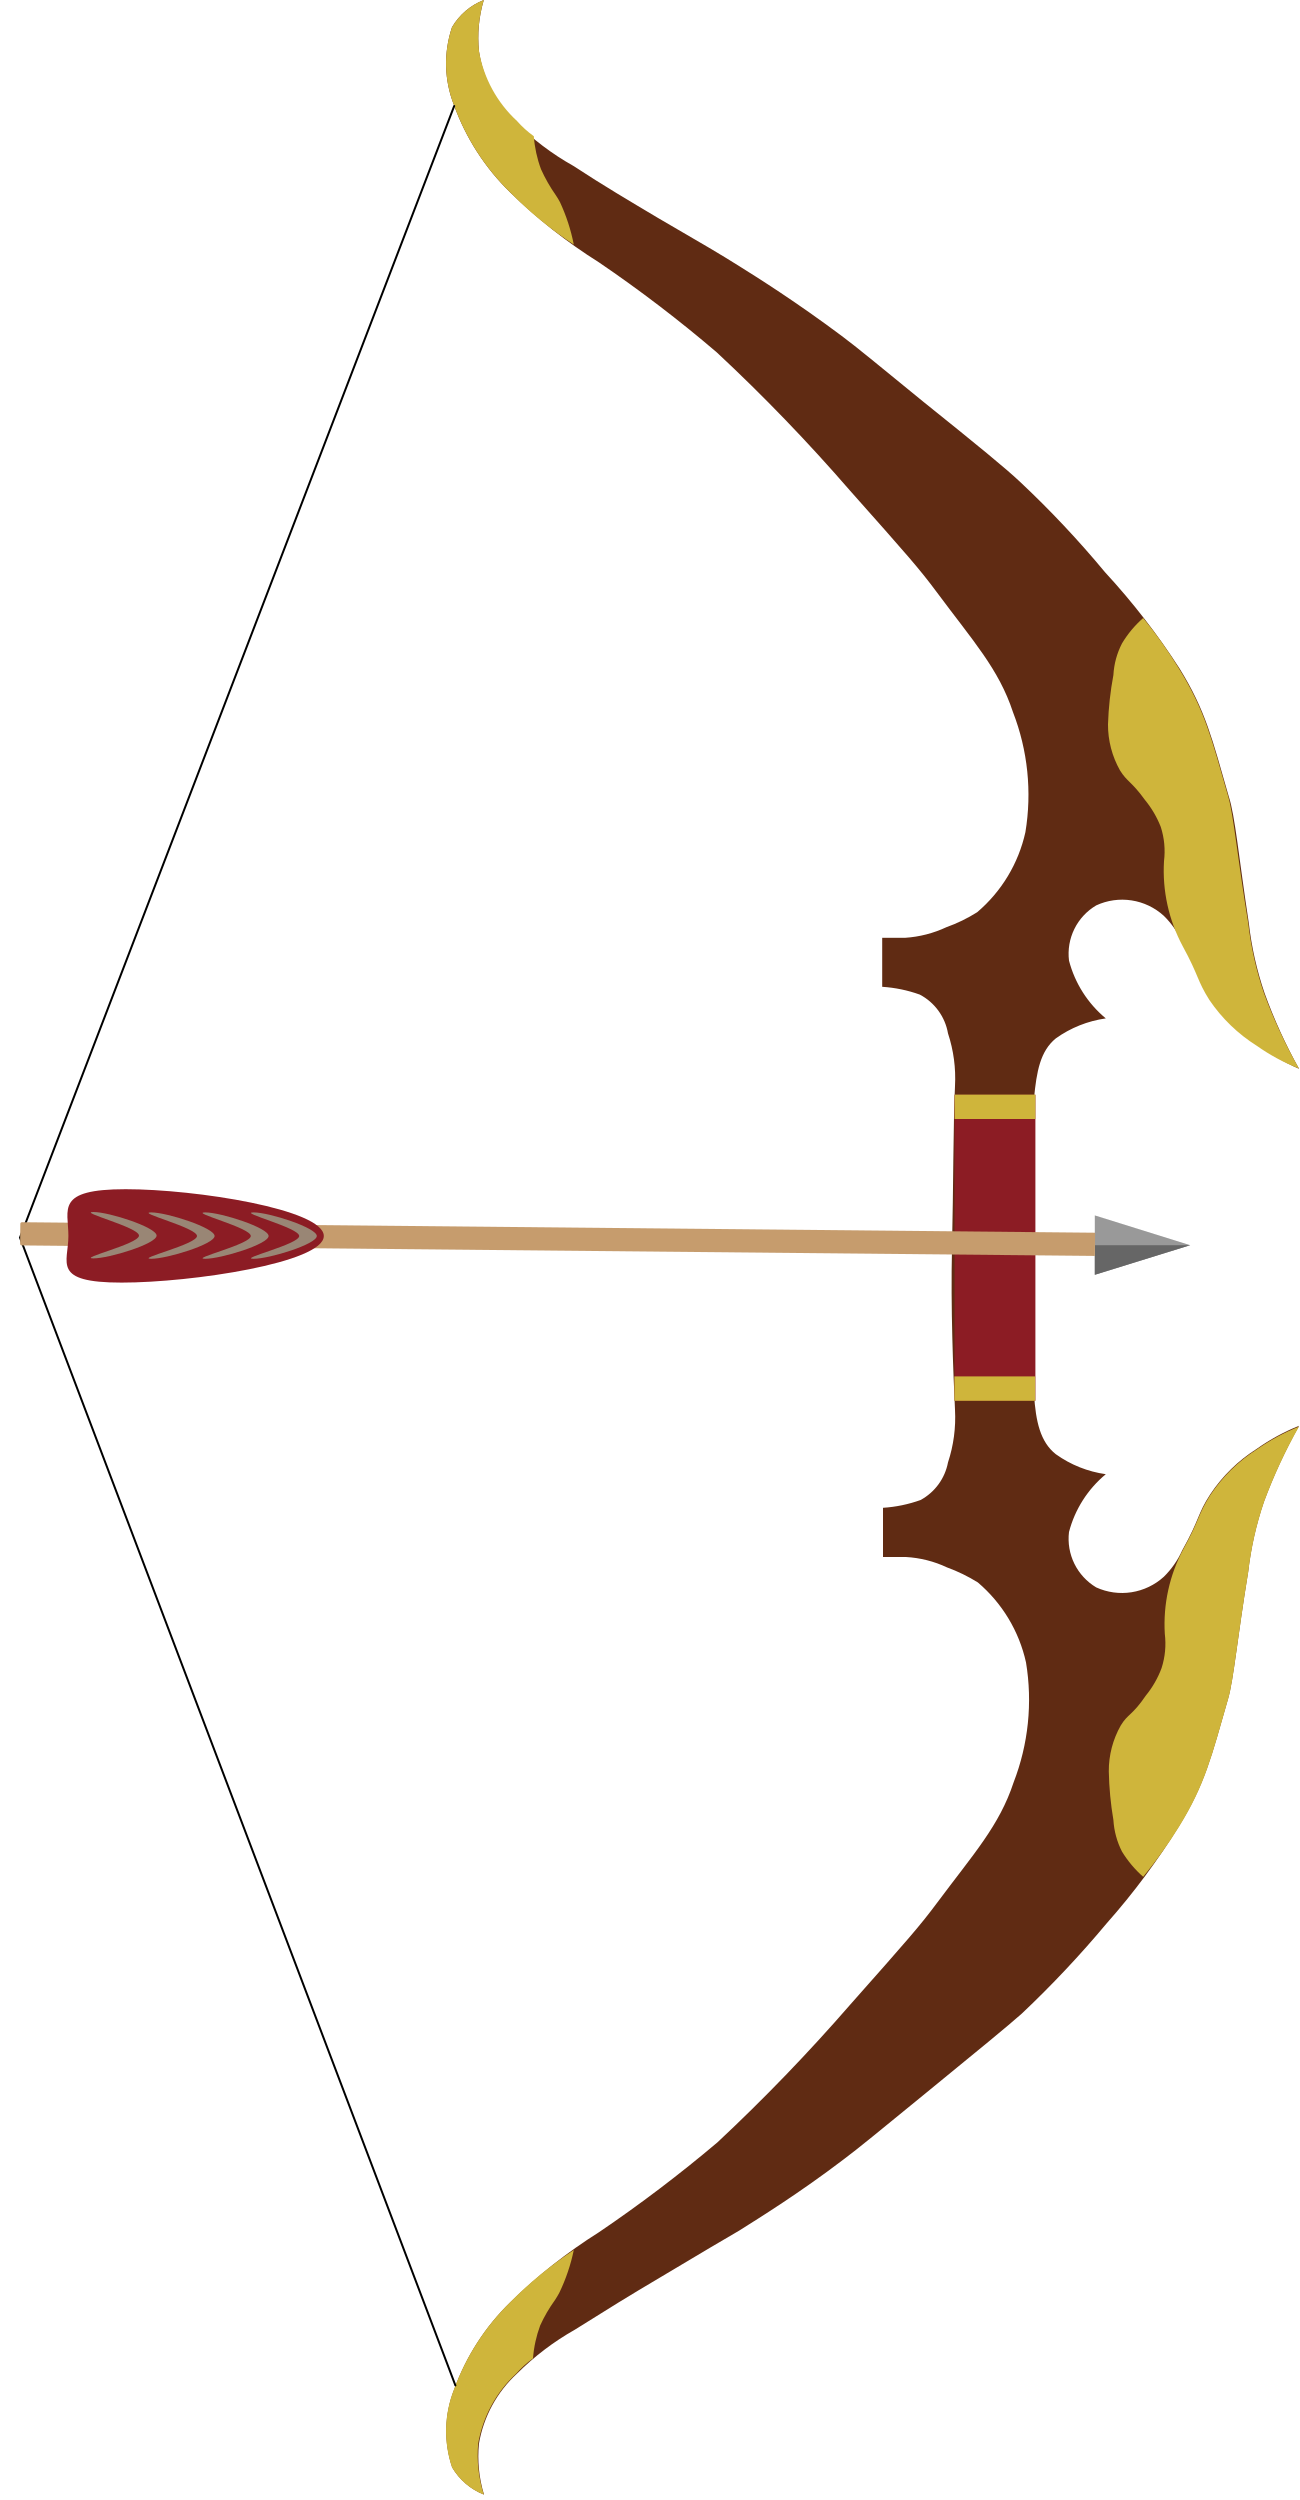
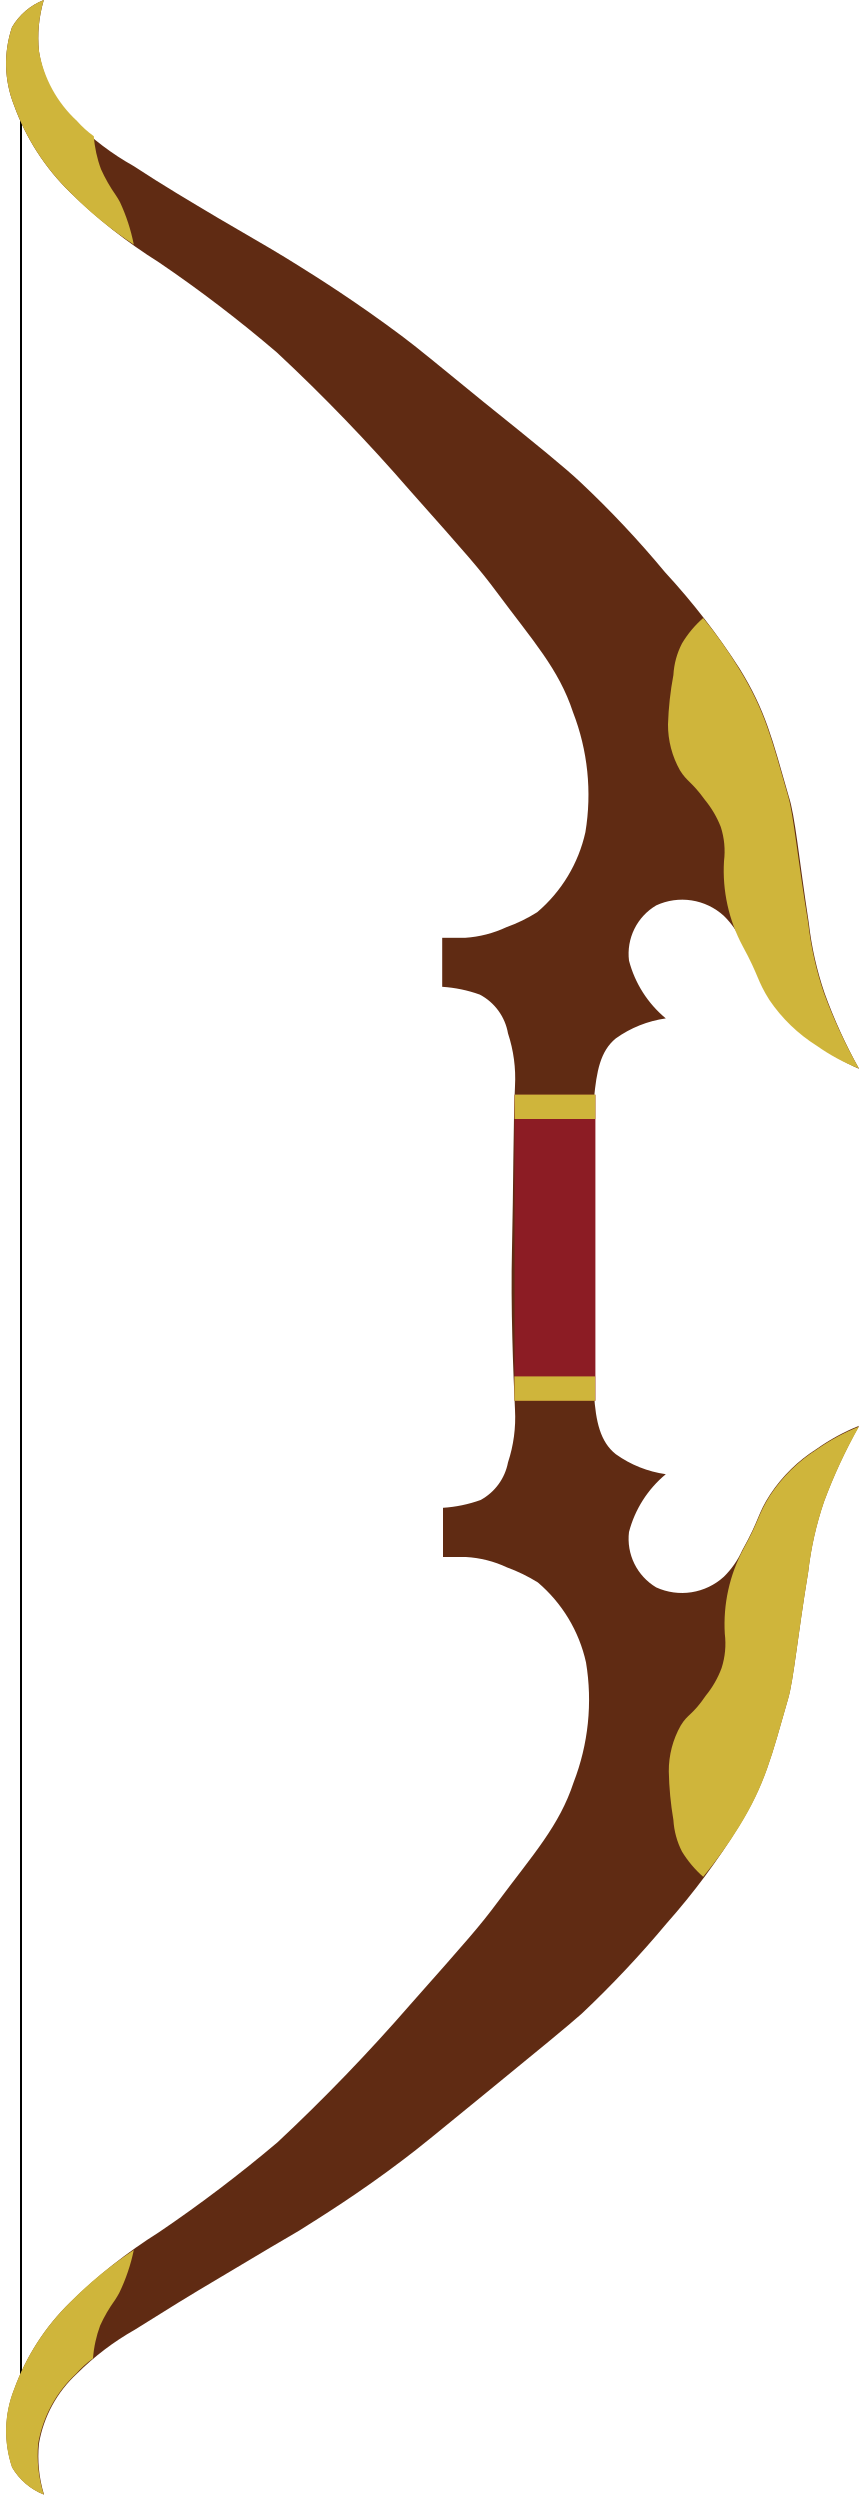
- <svg xmlns="http://www.w3.org/2000/svg" width="65" height="125" viewBox="0 0 65 125" fill="none">
-   <path d="M23.95 122.17C24.182 120.829 24.85 119.602 25.85 118.68C26.714 117.82 27.689 117.08 28.75 116.48C30.34 115.48 31.52 114.75 32.96 113.9C35.12 112.61 36.2 111.97 36.96 111.53C38.02 110.86 39.96 109.66 42.18 107.97C42.88 107.45 44.01 106.52 46.26 104.68C49 102.44 50.38 101.31 51.09 100.68C52.594 99.258 54.014 97.749 55.34 96.16C56.681 94.647 57.889 93.021 58.95 91.3C60.25 89.19 60.57 87.84 61.41 84.91C61.68 83.97 61.88 81.8 62.41 78.58C62.546 77.385 62.811 76.208 63.2 75.07C63.684 73.766 64.269 72.502 64.95 71.29C64.204 71.59 63.496 71.976 62.84 72.44C61.911 73.026 61.117 73.804 60.51 74.72C59.86 75.72 60.01 75.91 59.11 77.52C58.888 78.013 58.576 78.461 58.19 78.84C57.74 79.249 57.18 79.517 56.579 79.612C55.979 79.706 55.364 79.622 54.81 79.37C54.34 79.089 53.961 78.678 53.719 78.187C53.478 77.695 53.384 77.144 53.45 76.6C53.745 75.468 54.389 74.457 55.29 73.71C54.388 73.583 53.53 73.24 52.79 72.71C52.01 72.09 51.79 71.08 51.7 69.71C51.53 68.08 51.5 65.12 51.5 62.32C51.5 59.52 51.5 56.56 51.7 54.92C51.83 53.57 52.01 52.56 52.79 51.92C53.53 51.39 54.388 51.047 55.29 50.92C54.389 50.173 53.745 49.162 53.45 48.03C53.384 47.487 53.477 46.938 53.719 46.447C53.96 45.957 54.34 45.548 54.81 45.27C55.362 45.014 55.977 44.927 56.578 45.02C57.18 45.112 57.74 45.38 58.19 45.79C58.576 46.169 58.888 46.617 59.11 47.11C60.01 48.72 59.86 48.92 60.51 49.91C61.118 50.828 61.912 51.608 62.84 52.2C63.493 52.694 64.201 53.11 64.95 53.44C64.276 52.228 63.701 50.964 63.23 49.66C62.841 48.522 62.576 47.345 62.44 46.15C61.95 42.94 61.75 40.76 61.44 39.83C60.6 36.9 60.28 35.54 58.98 33.43C57.879 31.718 56.631 30.106 55.25 28.61C53.929 27.017 52.509 25.507 51 24.09C50.29 23.42 48.91 22.29 46.17 20.09C43.92 18.25 42.79 17.32 42.09 16.8C39.83 15.11 37.93 13.91 36.87 13.25C36.16 12.8 35.08 12.16 32.87 10.88C31.43 10.02 30.25 9.33 28.66 8.29C27.596 7.694 26.62 6.954 25.76 6.09C24.785 5.148 24.149 3.911 23.95 2.57C23.86 1.706 23.942 0.833 24.19 0C23.523 0.262 22.963 0.741 22.6 1.36C22.172 2.631 22.207 4.013 22.7 5.26C23.295 6.907 24.255 8.398 25.51 9.62C26.861 10.942 28.349 12.115 29.95 13.12C31.994 14.511 33.961 16.013 35.84 17.62C38.181 19.803 40.404 22.11 42.5 24.53C45.38 27.77 45.97 28.44 46.84 29.61C48.65 32.05 49.94 33.45 50.65 35.61C51.39 37.518 51.604 39.591 51.27 41.61C50.924 43.17 50.078 44.575 48.86 45.61C48.376 45.916 47.86 46.168 47.32 46.36C46.672 46.663 45.974 46.843 45.26 46.89H44.11V49.34C44.752 49.381 45.385 49.512 45.99 49.73C46.358 49.924 46.676 50.2 46.92 50.536C47.165 50.873 47.329 51.26 47.4 51.67C47.68 52.517 47.798 53.409 47.75 54.3C47.66 56.22 47.67 59.42 47.6 62.4C47.53 65.38 47.66 68.57 47.75 70.49C47.798 71.381 47.68 72.273 47.4 73.12C47.325 73.515 47.163 73.889 46.926 74.214C46.689 74.539 46.383 74.807 46.03 75C45.425 75.218 44.792 75.349 44.15 75.39V77.85C44.15 77.85 44.58 77.85 45.29 77.85C46.004 77.889 46.703 78.065 47.35 78.37C47.888 78.566 48.404 78.818 48.89 79.12C50.108 80.155 50.954 81.56 51.3 83.12C51.634 85.139 51.42 87.212 50.68 89.12C49.97 91.28 48.68 92.69 46.87 95.12C46 96.29 45.41 96.96 42.53 100.21C40.431 102.627 38.208 104.934 35.87 107.12C33.977 108.72 32.001 110.219 29.95 111.61C28.353 112.615 26.868 113.789 25.52 115.11C24.265 116.332 23.305 117.823 22.71 119.47C22.216 120.717 22.181 122.099 22.61 123.37C22.973 123.989 23.533 124.468 24.2 124.73C23.948 123.902 23.863 123.031 23.95 122.17Z" fill="#602B13" />
-   <path d="M28.69 12.23C27.54 11.476 26.474 10.601 25.51 9.62C24.255 8.398 23.295 6.907 22.7 5.26C22.206 4.013 22.171 2.631 22.6 1.36C22.962 0.741 23.522 0.262 24.19 0C23.941 0.829 23.859 1.699 23.95 2.56C24.182 3.901 24.85 5.128 25.85 6.05C26.1 6.334 26.382 6.589 26.69 6.81C26.732 7.374 26.853 7.93 27.05 8.46C27.255 8.916 27.503 9.351 27.79 9.76C27.867 9.873 27.937 9.989 28 10.11C28.314 10.786 28.546 11.498 28.69 12.23Z" fill="#CFB53B" />
-   <path d="M28.69 112.5C27.543 113.258 26.477 114.132 25.51 115.11C24.258 116.334 23.298 117.824 22.7 119.47C22.206 120.717 22.171 122.099 22.6 123.37C22.962 123.989 23.522 124.468 24.19 124.73C23.927 123.904 23.832 123.033 23.91 122.17C24.145 120.83 24.812 119.604 25.81 118.68C26.06 118.396 26.342 118.141 26.65 117.92C26.692 117.356 26.813 116.8 27.01 116.27C27.214 115.823 27.462 115.398 27.75 115C27.82 114.89 27.89 114.78 27.96 114.65C28.291 113.966 28.536 113.244 28.69 112.5Z" fill="#CFB53B" />
-   <path d="M64.95 53.43C64.204 53.136 63.495 52.753 62.84 52.29C61.9 51.699 61.093 50.919 60.47 50C59.84 49 59.96 48.82 59.13 47.3C58.435 45.999 58.113 44.532 58.2 43.06C58.271 42.485 58.217 41.902 58.04 41.35C57.849 40.861 57.583 40.406 57.25 40C56.57 39.06 56.36 39.1 56 38.52C55.604 37.818 55.397 37.026 55.4 36.22C55.426 35.391 55.517 34.565 55.67 33.75C55.7 33.199 55.847 32.66 56.1 32.17C56.385 31.694 56.743 31.265 57.16 30.9C57.814 31.701 58.412 32.547 58.95 33.43C60.25 35.54 60.57 36.89 61.41 39.82C61.68 40.75 61.88 42.93 62.41 46.15C62.547 47.345 62.812 48.522 63.2 49.66C63.682 50.961 64.267 52.222 64.95 53.43Z" fill="#CFB53B" />
-   <path d="M64.95 71.33C64.206 71.629 63.498 72.011 62.84 72.47C61.912 73.062 61.118 73.842 60.51 74.76C59.88 75.76 60 75.94 59.17 77.45C58.475 78.751 58.153 80.218 58.24 81.69C58.311 82.265 58.257 82.848 58.08 83.4C57.895 83.901 57.628 84.367 57.29 84.78C56.61 85.78 56.4 85.68 56.04 86.27C55.642 86.971 55.435 87.764 55.44 88.57C55.456 89.385 55.533 90.197 55.67 91C55.703 91.551 55.849 92.089 56.1 92.58C56.388 93.051 56.745 93.476 57.16 93.84C57.811 93.047 58.409 92.212 58.95 91.34C60.25 89.23 60.57 87.87 61.41 84.94C61.68 84.01 61.88 81.83 62.41 78.62C62.548 77.422 62.813 76.242 63.2 75.1C63.682 73.799 64.267 72.538 64.95 71.33Z" fill="#CFB53B" />
-   <path d="M22.71 5.3L1 61.88L22.77 119.27" stroke="black" stroke-width="0.1" stroke-miterlimit="10" stroke-linecap="round" />
-   <path d="M51.77 70.04V54.74H47.73V70.04H51.77Z" fill="#8C1C24" />
-   <path d="M51.77 55.95V54.73H47.73V55.95H51.77Z" fill="#CFB53B" />
-   <path d="M51.76 70.04V68.82H47.72V70.04H51.76Z" fill="#CFB53B" />
-   <path d="M59.51 62.26L54.74 60.77V63.74L59.51 62.26Z" fill="#999999" />
-   <path d="M54.74 63.74V62.26H59.51L54.74 63.74Z" fill="#666666" />
-   <path d="M54.754 61.666L54.743 62.796L1.086 62.271C1.064 62.271 1.044 62.262 1.029 62.247C1.014 62.232 1.006 62.212 1.006 62.19L1.016 61.19C1.016 61.169 1.025 61.149 1.04 61.134C1.055 61.119 1.076 61.111 1.097 61.111L54.754 61.636L54.754 61.666Z" fill="#C69C6D" />
-   <path d="M6.28 59.46C2.75 59.46 3.42 60.46 3.42 61.8C3.42 63.14 2.56 64.13 6.08 64.13C9.6 64.13 16.19 63.13 16.19 61.8C16.19 60.47 9.8 59.46 6.28 59.46Z" fill="#8C1C24" />
-   <path d="M12.68 60.62C11.89 60.62 14.96 61.38 14.96 61.8C14.96 62.22 11.89 62.94 12.68 62.94C13.47 62.94 15.84 62.21 15.84 61.8C15.84 61.39 13.47 60.62 12.68 60.62Z" fill="#998675" />
-   <path d="M10.26 60.62C9.47 60.62 12.54 61.38 12.54 61.8C12.54 62.22 9.47 62.94 10.26 62.94C11.05 62.94 13.43 62.21 13.43 61.8C13.43 61.39 11.05 60.62 10.26 60.62Z" fill="#998675" />
-   <path d="M7.56 60.62C6.77 60.62 9.85 61.38 9.85 61.8C9.85 62.22 6.77 62.94 7.56 62.94C8.35 62.94 10.73 62.21 10.73 61.8C10.73 61.39 8.35 60.62 7.56 60.62Z" fill="#998675" />
-   <path d="M4.67 60.6C3.88 60.6 6.95 61.36 6.95 61.78C6.95 62.2 3.88 62.92 4.67 62.92C5.46 62.92 7.83 62.19 7.83 61.78C7.83 61.37 5.46 60.6 4.67 60.6Z" fill="#998675" />
+ <svg xmlns="http://www.w3.org/2000/svg" width="43" height="125" viewBox="0 0 43 125" fill="none">
+   <line x1="1.05" y1="1" x2="1.05" y2="122" stroke="black" stroke-width="0.1" />
+   <path d="M1.95 122.17C2.182 120.829 2.85 119.602 3.85 118.68C4.714 117.82 5.689 117.08 6.75 116.48C8.34 115.48 9.52 114.75 10.96 113.9C13.12 112.61 14.2 111.97 14.96 111.53C16.02 110.86 17.96 109.66 20.18 107.97C20.88 107.45 22.01 106.52 24.26 104.68C27 102.44 28.38 101.31 29.09 100.68C30.594 99.258 32.014 97.749 33.34 96.16C34.681 94.647 35.889 93.021 36.95 91.3C38.25 89.19 38.57 87.84 39.41 84.91C39.68 83.97 39.88 81.8 40.41 78.58C40.546 77.385 40.811 76.208 41.2 75.07C41.684 73.766 42.269 72.502 42.95 71.29C42.204 71.59 41.496 71.976 40.84 72.44C39.911 73.026 39.117 73.804 38.51 74.72C37.86 75.72 38.01 75.91 37.11 77.52C36.888 78.013 36.576 78.461 36.19 78.84C35.74 79.249 35.18 79.517 34.579 79.612C33.979 79.706 33.364 79.622 32.81 79.37C32.34 79.089 31.961 78.678 31.719 78.187C31.478 77.695 31.384 77.144 31.45 76.6C31.745 75.468 32.389 74.457 33.29 73.71C32.388 73.583 31.53 73.24 30.79 72.71C30.01 72.09 29.79 71.08 29.7 69.71C29.53 68.08 29.5 65.12 29.5 62.32C29.5 59.52 29.5 56.56 29.7 54.92C29.83 53.57 30.01 52.56 30.79 51.92C31.53 51.39 32.388 51.047 33.29 50.92C32.389 50.173 31.745 49.162 31.45 48.03C31.384 47.487 31.477 46.938 31.719 46.447C31.96 45.957 32.34 45.548 32.81 45.27C33.362 45.014 33.977 44.927 34.578 45.02C35.18 45.112 35.74 45.38 36.19 45.79C36.576 46.169 36.888 46.617 37.11 47.11C38.01 48.72 37.86 48.92 38.51 49.91C39.118 50.828 39.912 51.608 40.84 52.2C41.493 52.694 42.201 53.11 42.95 53.44C42.276 52.228 41.701 50.964 41.23 49.66C40.841 48.522 40.576 47.345 40.44 46.15C39.95 42.94 39.75 40.76 39.44 39.83C38.6 36.9 38.28 35.54 36.98 33.43C35.879 31.718 34.631 30.106 33.25 28.61C31.929 27.017 30.509 25.507 29 24.09C28.29 23.42 26.91 22.29 24.17 20.09C21.92 18.25 20.79 17.32 20.09 16.8C17.83 15.11 15.93 13.91 14.87 13.25C14.16 12.8 13.08 12.16 10.87 10.88C9.43 10.02 8.25 9.33 6.66 8.29C5.596 7.694 4.62 6.954 3.76 6.09C2.785 5.148 2.149 3.911 1.95 2.57C1.86 1.706 1.942 0.833 2.19 0C1.523 0.262 0.963 0.741 0.6 1.36C0.172 2.631 0.207 4.013 0.7 5.26C1.295 6.907 2.255 8.398 3.51 9.62C4.861 10.942 6.349 12.115 7.95 13.12C9.995 14.511 11.961 16.013 13.84 17.62C16.181 19.803 18.404 22.11 20.5 24.53C23.38 27.77 23.97 28.44 24.84 29.61C26.65 32.05 27.94 33.45 28.65 35.61C29.39 37.518 29.604 39.591 29.27 41.61C28.924 43.17 28.078 44.575 26.86 45.61C26.376 45.916 25.86 46.168 25.32 46.36C24.672 46.663 23.974 46.843 23.26 46.89H22.11V49.34C22.752 49.381 23.385 49.512 23.99 49.73C24.358 49.924 24.676 50.2 24.92 50.536C25.165 50.873 25.329 51.26 25.4 51.67C25.68 52.517 25.798 53.409 25.75 54.3C25.66 56.22 25.67 59.42 25.6 62.4C25.53 65.38 25.66 68.57 25.75 70.49C25.798 71.381 25.68 72.273 25.4 73.12C25.325 73.515 25.163 73.889 24.926 74.214C24.689 74.539 24.383 74.807 24.03 75C23.425 75.218 22.792 75.349 22.15 75.39V77.85C22.15 77.85 22.58 77.85 23.29 77.85C24.004 77.889 24.703 78.065 25.35 78.37C25.888 78.566 26.404 78.818 26.89 79.12C28.108 80.155 28.954 81.56 29.3 83.12C29.634 85.139 29.42 87.212 28.68 89.12C27.97 91.28 26.68 92.69 24.87 95.12C24 96.29 23.41 96.96 20.53 100.21C18.431 102.627 16.208 104.934 13.87 107.12C11.977 108.72 10.001 110.219 7.95 111.61C6.353 112.615 4.868 113.789 3.52 115.11C2.265 116.332 1.305 117.823 0.71 119.47C0.216 120.717 0.181 122.099 0.61 123.37C0.973 123.989 1.533 124.468 2.2 124.73C1.948 123.902 1.863 123.031 1.95 122.17Z" fill="#602B13" />
+   <path d="M6.69 12.23C5.54 11.476 4.474 10.601 3.51 9.62C2.255 8.398 1.295 6.907 0.7 5.26C0.206 4.013 0.171 2.631 0.6 1.36C0.962 0.741 1.522 0.262 2.19 0C1.941 0.829 1.859 1.699 1.95 2.56C2.182 3.901 2.85 5.128 3.85 6.05C4.1 6.334 4.382 6.589 4.69 6.81C4.732 7.374 4.853 7.93 5.05 8.46C5.255 8.916 5.503 9.351 5.79 9.76C5.867 9.873 5.937 9.989 6 10.11C6.314 10.786 6.546 11.498 6.69 12.23Z" fill="#CFB53B" />
+   <path d="M6.69 112.5C5.543 113.258 4.477 114.132 3.51 115.11C2.258 116.334 1.298 117.824 0.7 119.47C0.206 120.717 0.171 122.099 0.6 123.37C0.962 123.989 1.522 124.468 2.19 124.73C1.927 123.904 1.832 123.033 1.91 122.17C2.145 120.83 2.812 119.604 3.81 118.68C4.06 118.396 4.342 118.141 4.65 117.92C4.692 117.356 4.813 116.8 5.01 116.27C5.214 115.823 5.462 115.398 5.75 115C5.82 114.89 5.89 114.78 5.96 114.65C6.291 113.966 6.536 113.244 6.69 112.5Z" fill="#CFB53B" />
+   <path d="M42.95 53.43C42.203 53.136 41.495 52.753 40.84 52.29C39.9 51.699 39.093 50.919 38.47 50C37.84 49 37.96 48.82 37.13 47.3C36.435 45.999 36.113 44.532 36.2 43.06C36.271 42.485 36.217 41.902 36.04 41.35C35.849 40.861 35.583 40.406 35.25 40C34.57 39.06 34.36 39.1 34 38.52C33.604 37.818 33.397 37.026 33.4 36.22C33.426 35.391 33.517 34.565 33.67 33.75C33.7 33.199 33.847 32.66 34.1 32.17C34.385 31.694 34.743 31.265 35.16 30.9C35.814 31.701 36.412 32.547 36.95 33.43C38.25 35.54 38.57 36.89 39.41 39.82C39.68 40.75 39.88 42.93 40.41 46.15C40.547 47.345 40.812 48.522 41.2 49.66C41.682 50.961 42.267 52.222 42.95 53.43Z" fill="#CFB53B" />
+   <path d="M42.95 71.33C42.206 71.629 41.498 72.011 40.84 72.47C39.912 73.062 39.118 73.842 38.51 74.76C37.88 75.76 38 75.94 37.17 77.45C36.475 78.751 36.153 80.218 36.24 81.69C36.311 82.265 36.257 82.848 36.08 83.4C35.895 83.901 35.628 84.367 35.29 84.78C34.61 85.78 34.4 85.68 34.04 86.27C33.642 86.971 33.435 87.764 33.44 88.57C33.456 89.385 33.533 90.197 33.67 91C33.703 91.551 33.849 92.089 34.1 92.58C34.388 93.051 34.745 93.476 35.16 93.84C35.811 93.047 36.409 92.212 36.95 91.34C38.25 89.23 38.57 87.87 39.41 84.94C39.68 84.01 39.88 81.83 40.41 78.62C40.548 77.422 40.813 76.242 41.2 75.1C41.682 73.799 42.267 72.538 42.95 71.33Z" fill="#CFB53B" />
+   <path d="M29.77 70.04V54.74H25.73V70.04H29.77Z" fill="#8C1C24" />
+   <path d="M29.77 55.95V54.73H25.73V55.95H29.77Z" fill="#CFB53B" />
+   <path d="M29.76 70.04V68.82H25.72V70.04H29.76Z" fill="#CFB53B" />
</svg>
